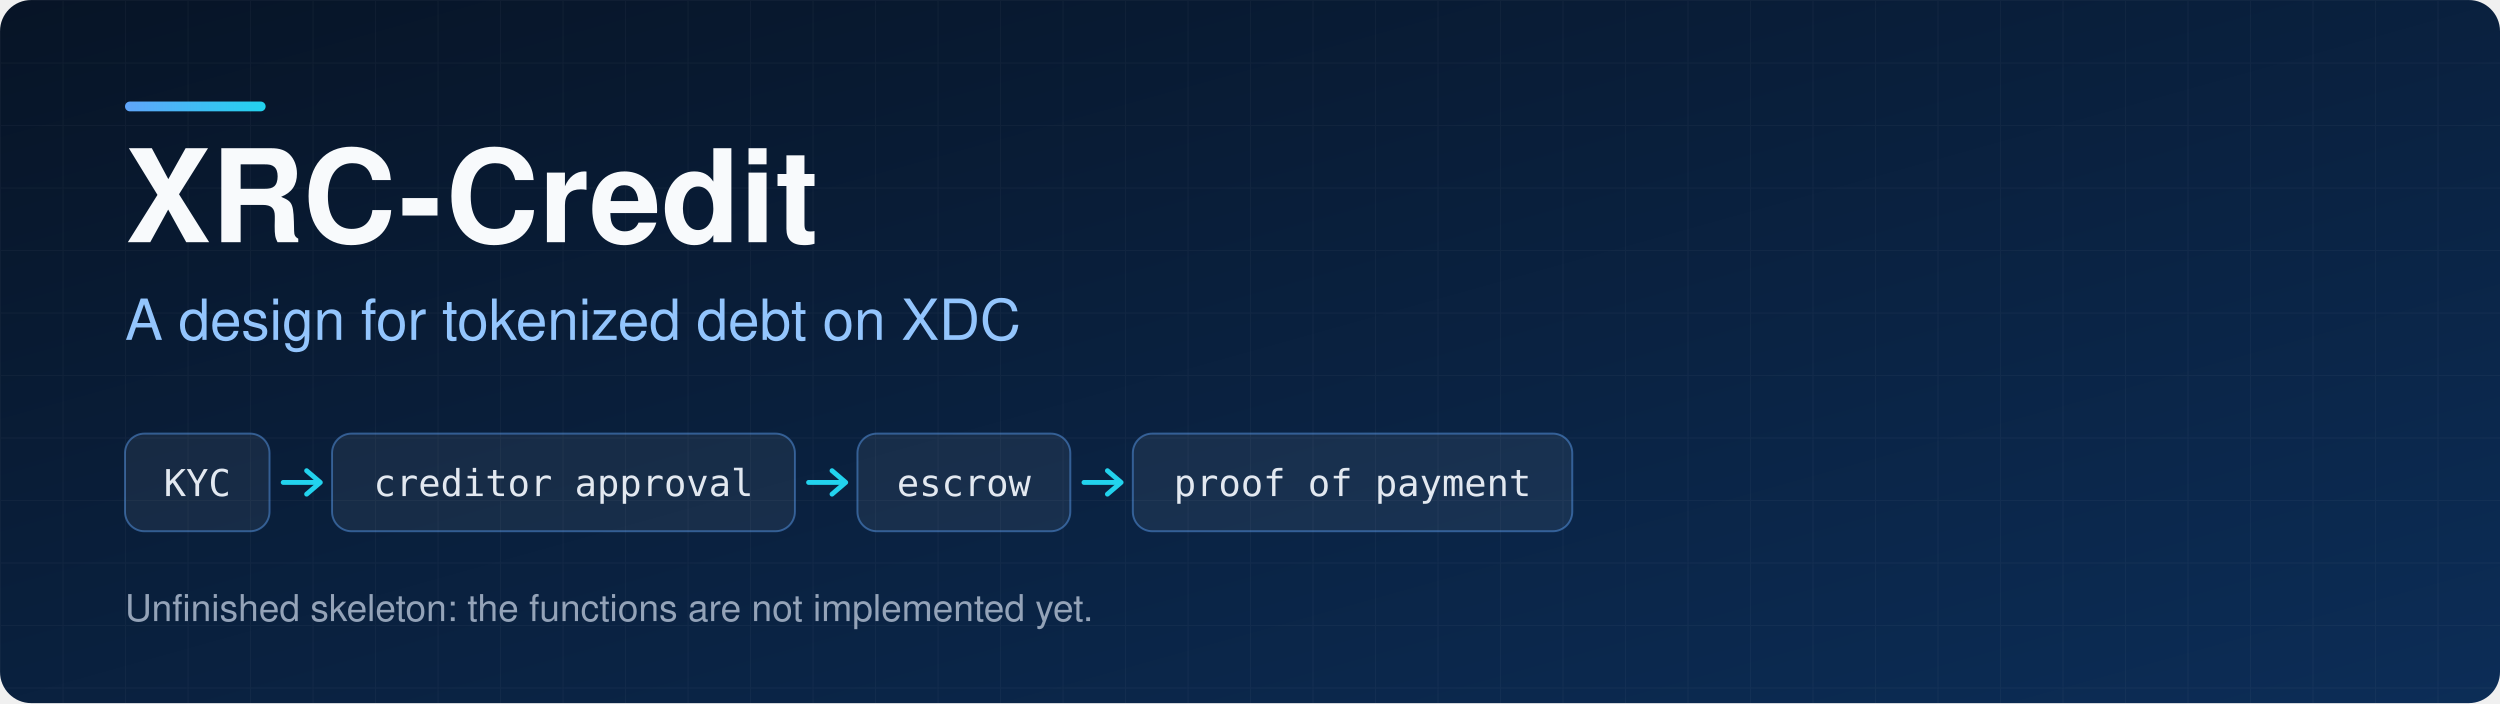
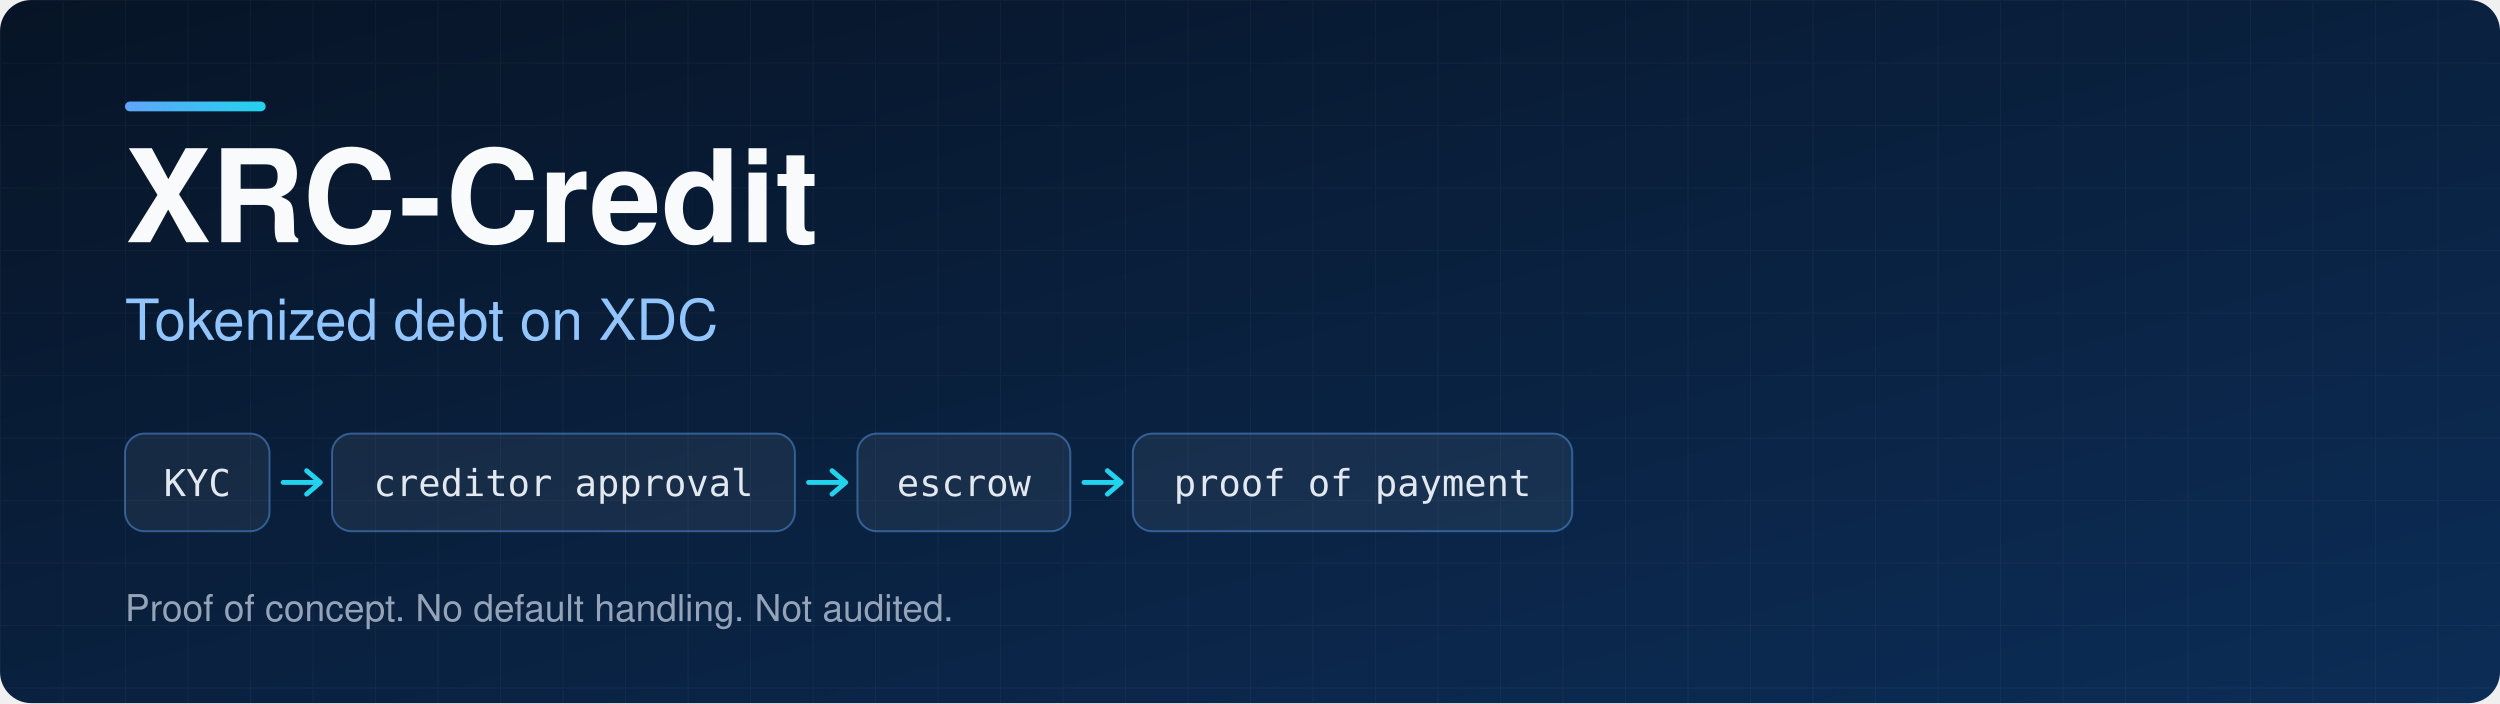
- <svg xmlns="http://www.w3.org/2000/svg" viewBox="0 0 1280 360" width="1280" height="360" role="img" aria-label="XRC-Credit: A design for tokenized debt on XDC">
+ <svg xmlns="http://www.w3.org/2000/svg" viewBox="0 0 1280 360" width="1280" height="360" role="img" aria-label="XRC-Credit: Tokenized debt on XDC">
  <defs>
    <linearGradient id="bg" x1="0" y1="0" x2="1" y2="1">
      <stop offset="0" stop-color="#071426" />
      <stop offset="1" stop-color="#0c2d57" />
    </linearGradient>
    <linearGradient id="accent" x1="0" y1="0" x2="1" y2="0">
      <stop offset="0" stop-color="#60a5fa" />
      <stop offset="1" stop-color="#22d3ee" />
    </linearGradient>
    <pattern id="grid" width="32" height="32" patternUnits="userSpaceOnUse">
      <path d="M32 0H0V32" fill="none" stroke="#ffffff" stroke-opacity=".035" />
    </pattern>
  </defs>
  <rect width="1280" height="360" rx="16" fill="url(#bg)" />
  <rect width="1280" height="360" rx="16" fill="url(#grid)" />
  <rect x="64" y="52" width="72" height="5" rx="2.5" fill="url(#accent)" />
  <text x="64" y="124" font-family="ui-sans-serif, -apple-system, BlinkMacSystemFont, &quot;Segoe UI&quot;, Helvetica, Arial, sans-serif" font-size="66" font-weight="750" fill="#f8fafc">XRC-Credit</text>
-   <text x="64" y="174" font-family="ui-sans-serif, -apple-system, BlinkMacSystemFont, &quot;Segoe UI&quot;, Helvetica, Arial, sans-serif" font-size="29" font-weight="500" fill="#93c5fd">A design for tokenized debt on XDC</text>
+   <text x="64" y="174" font-family="ui-sans-serif, -apple-system, BlinkMacSystemFont, &quot;Segoe UI&quot;, Helvetica, Arial, sans-serif" font-size="29" font-weight="500" fill="#93c5fd">Tokenized debt on XDC</text>
  <rect x="64" y="222" width="74" height="50" rx="10" fill="#ffffff" fill-opacity=".06" stroke="#60a5fa" stroke-opacity=".45" />
  <text x="101.0" y="254" text-anchor="middle" font-family="ui-monospace, SFMono-Regular, Menlo, Consolas, monospace" font-size="19" fill="#e2e8f0">KYC</text>
  <path d="M145 247H163" stroke="#22d3ee" stroke-width="2.5" stroke-linecap="round" />
  <path d="M157 241l7 6-7 6" fill="none" stroke="#22d3ee" stroke-width="2.5" stroke-linecap="round" stroke-linejoin="round" />
  <rect x="170" y="222" width="237" height="50" rx="10" fill="#ffffff" fill-opacity=".06" stroke="#60a5fa" stroke-opacity=".45" />
  <text x="288.5" y="254" text-anchor="middle" font-family="ui-monospace, SFMono-Regular, Menlo, Consolas, monospace" font-size="19" fill="#e2e8f0">creditor approval</text>
  <path d="M414 247H432" stroke="#22d3ee" stroke-width="2.5" stroke-linecap="round" />
  <path d="M426 241l7 6-7 6" fill="none" stroke="#22d3ee" stroke-width="2.5" stroke-linecap="round" stroke-linejoin="round" />
  <rect x="439" y="222" width="109" height="50" rx="10" fill="#ffffff" fill-opacity=".06" stroke="#60a5fa" stroke-opacity=".45" />
  <text x="493.5" y="254" text-anchor="middle" font-family="ui-monospace, SFMono-Regular, Menlo, Consolas, monospace" font-size="19" fill="#e2e8f0">escrow</text>
  <path d="M555 247H573" stroke="#22d3ee" stroke-width="2.5" stroke-linecap="round" />
  <path d="M567 241l7 6-7 6" fill="none" stroke="#22d3ee" stroke-width="2.5" stroke-linecap="round" stroke-linejoin="round" />
  <rect x="580" y="222" width="225" height="50" rx="10" fill="#ffffff" fill-opacity=".06" stroke="#60a5fa" stroke-opacity=".45" />
  <text x="692.5" y="254" text-anchor="middle" font-family="ui-monospace, SFMono-Regular, Menlo, Consolas, monospace" font-size="19" fill="#e2e8f0">proof of payment</text>
-   <text x="64" y="318" font-family="ui-sans-serif, -apple-system, BlinkMacSystemFont, &quot;Segoe UI&quot;, Helvetica, Arial, sans-serif" font-size="19" fill="#94a3b8">Unfinished skeleton: the functions are not implemented yet.</text>
+   <text x="64" y="318" font-family="ui-sans-serif, -apple-system, BlinkMacSystemFont, &quot;Segoe UI&quot;, Helvetica, Arial, sans-serif" font-size="19" fill="#94a3b8">Proof of concept. No default handling. Not audited.</text>
</svg>
